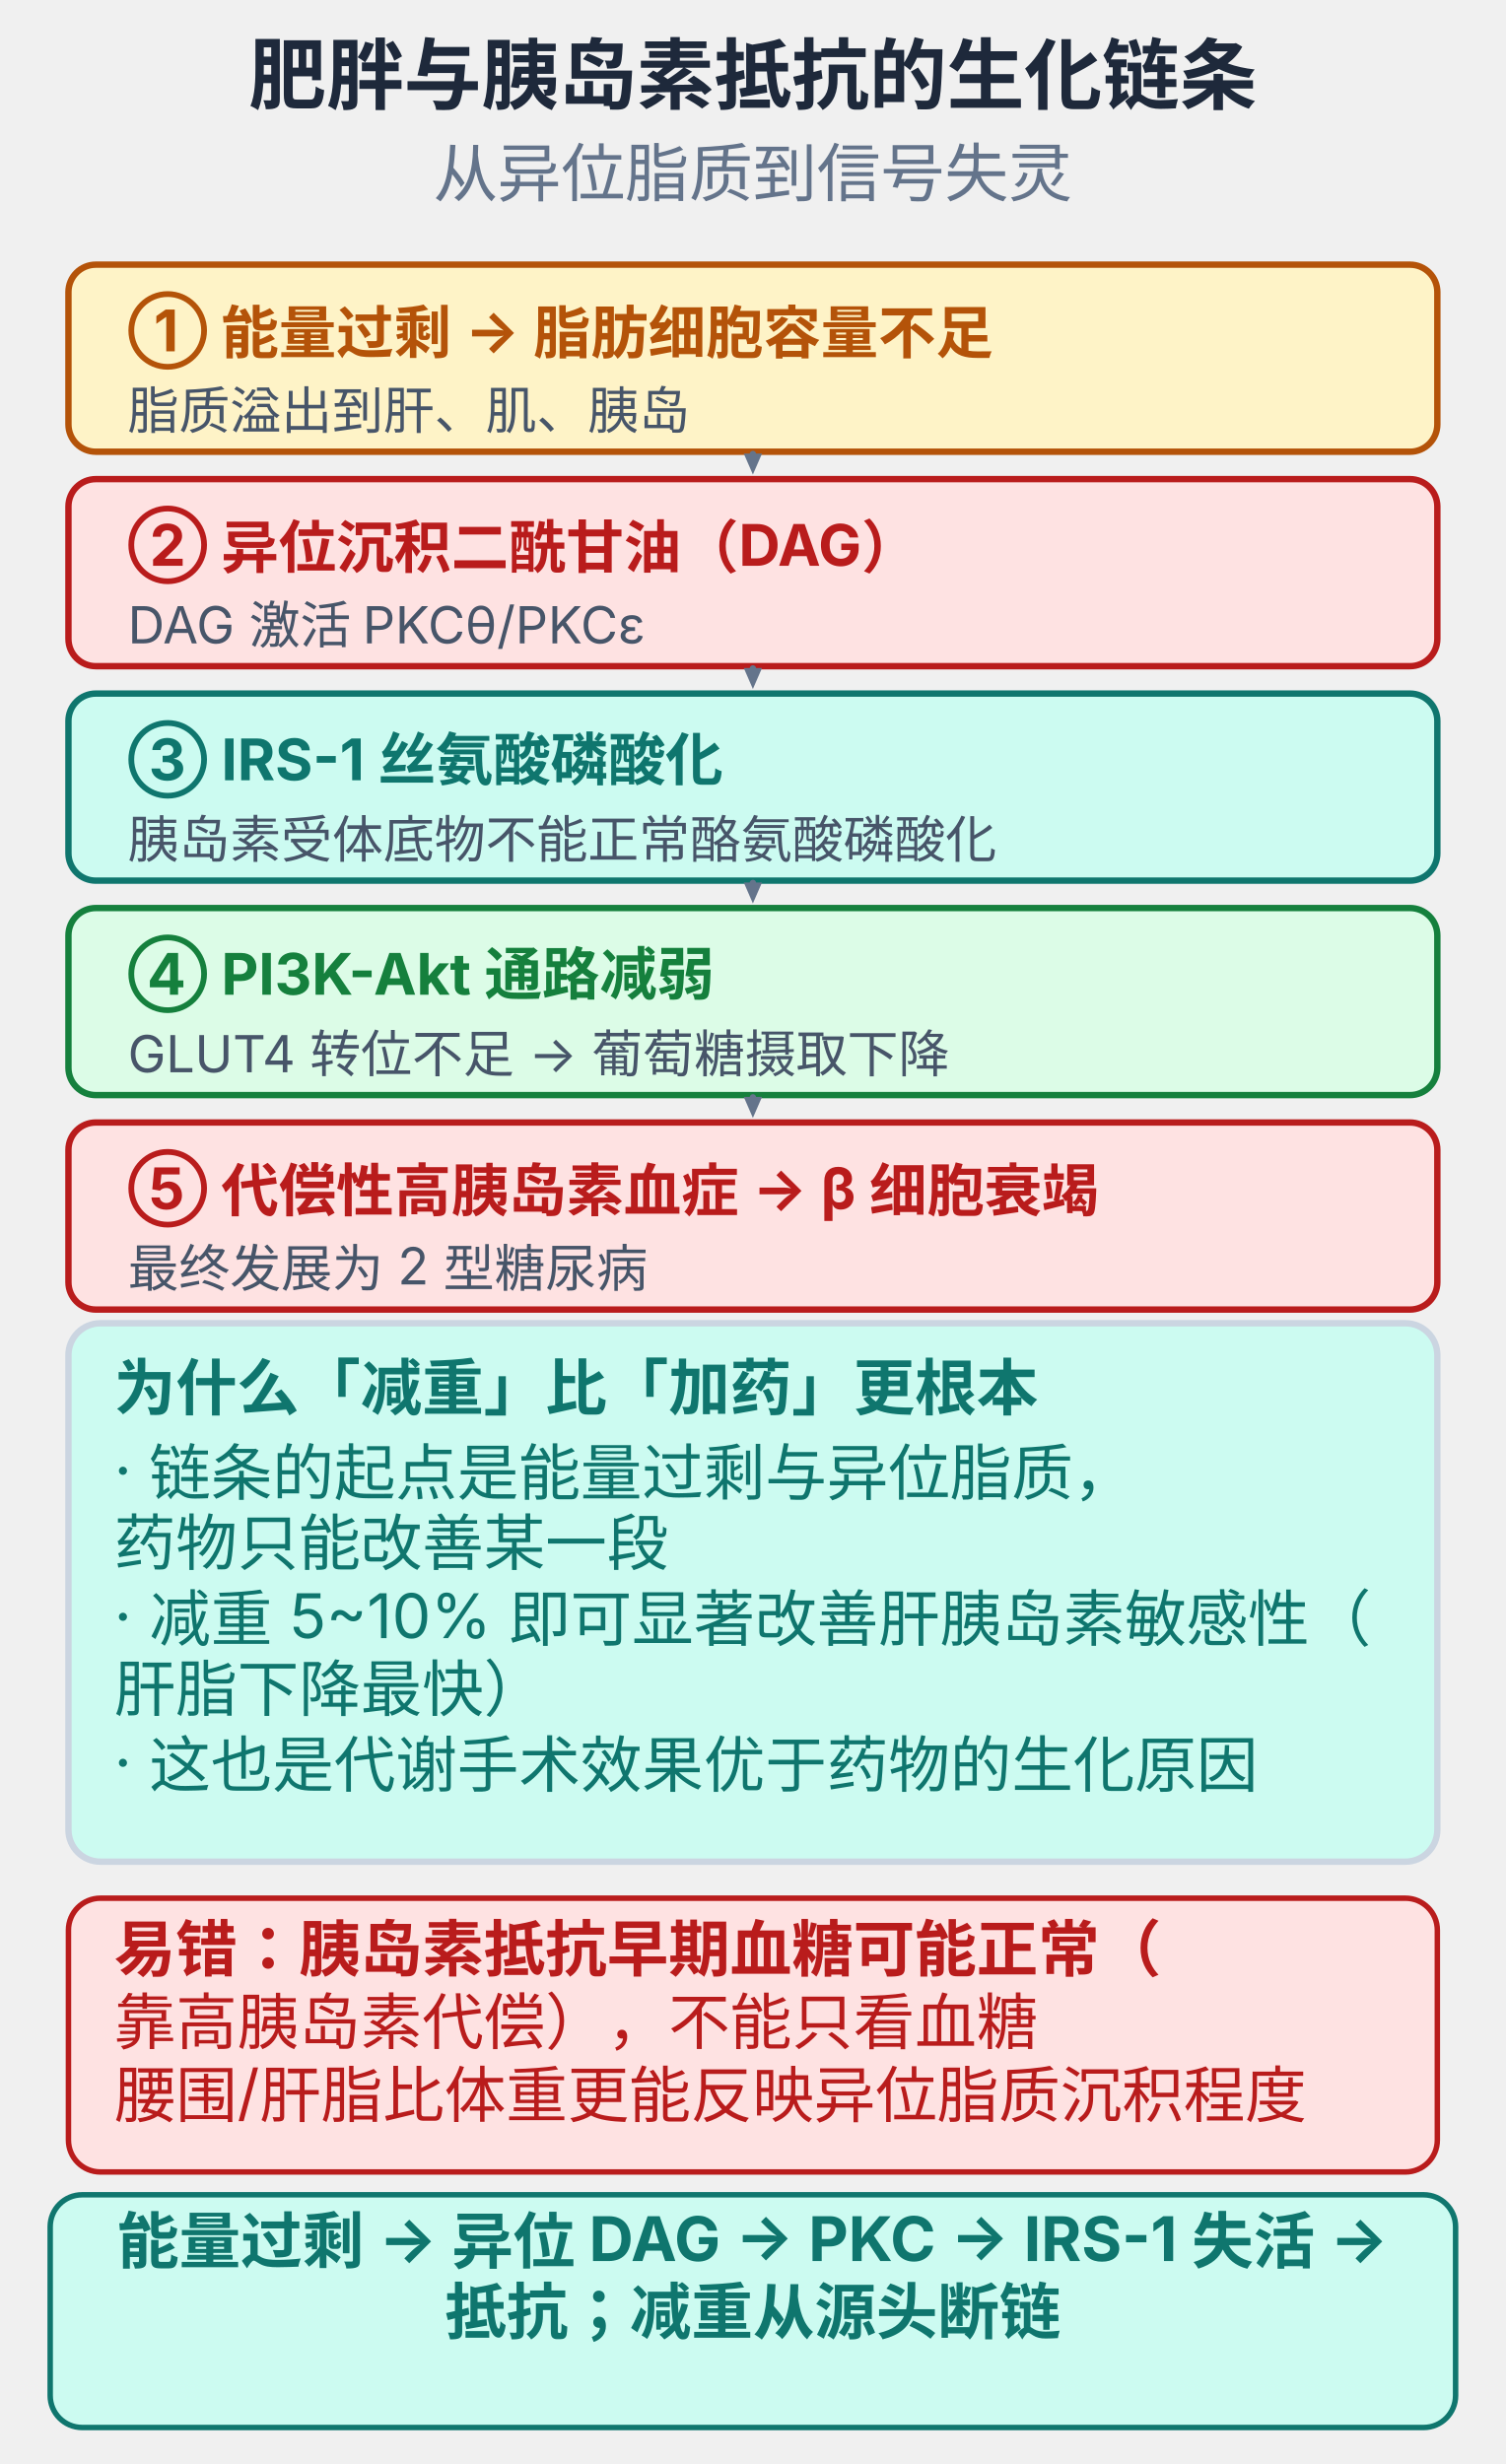
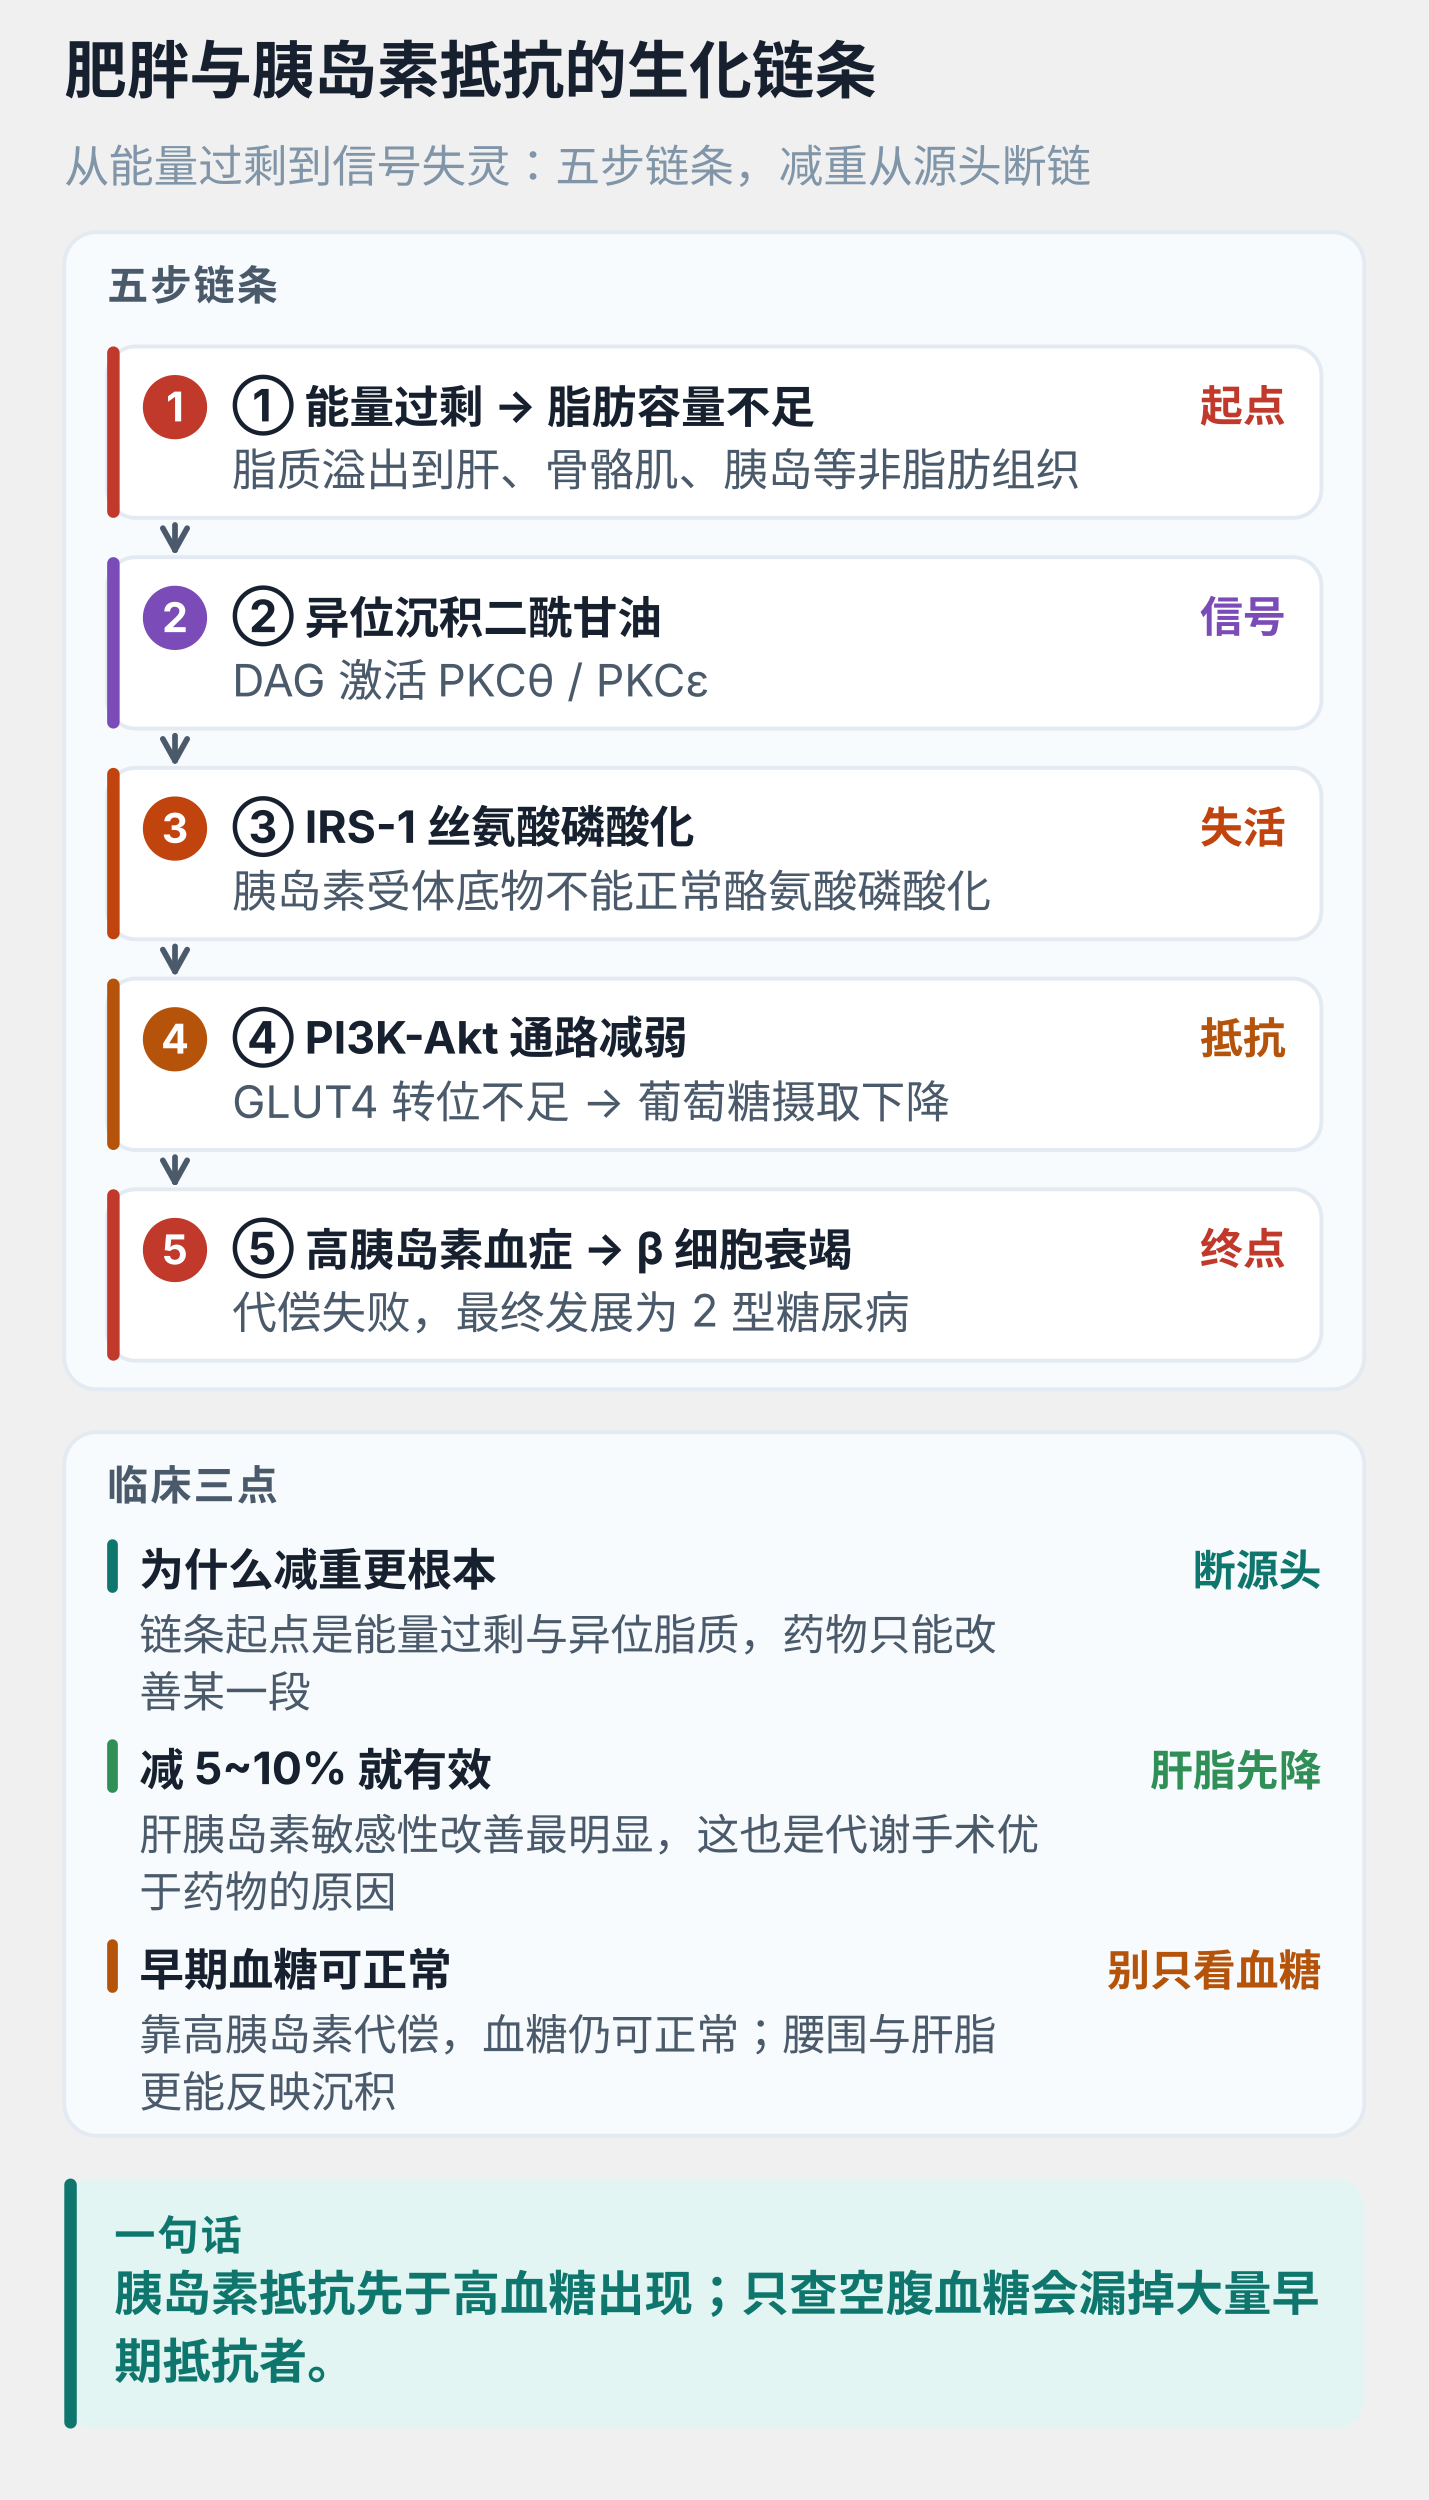
- <svg xmlns="http://www.w3.org/2000/svg" viewBox="0 0 330 540" width="100%" style="max-width:330px;display:block;margin:0 auto;background:#ffffff;border-radius:10px" role="img">
-   <text x="165.0" y="22.6" text-anchor="middle" font-size="17" font-weight="700" fill="#1e293b" font-family="-apple-system,'PingFang SC','Microsoft YaHei',sans-serif">肥胖与胰岛素抵抗的生化链条</text>
-   <text x="165.0" y="43.0" text-anchor="middle" font-size="14" font-weight="400" fill="#64748b" font-family="-apple-system,'PingFang SC','Microsoft YaHei',sans-serif">从异位脂质到信号失灵</text>
-   <rect x="15.0" y="58.0" width="300.0" height="41.0" rx="6" fill="#fef3c7" stroke="#b45309" stroke-width="1.4" />
-   <text x="28.0" y="77.0" text-anchor="start" font-size="12.6" font-weight="700" fill="#b45309" font-family="-apple-system,'PingFang SC','Microsoft YaHei',sans-serif">① 能量过剩 → 脂肪细胞容量不足</text>
-   <text x="28.0" y="94.0" text-anchor="start" font-size="11.2" font-weight="400" fill="#475569" font-family="-apple-system,'PingFang SC','Microsoft YaHei',sans-serif">脂质溢出到肝、肌、胰岛</text>
-   <line x1="165.0" y1="100.0" x2="165.0" y2="99.5" stroke="#64748b" stroke-width="1.4" stroke-linecap="round" />
-   <polygon points="165.0,104.0 163.0,99.4 167.0,99.4" fill="#64748b" />
-   <rect x="15.0" y="105.0" width="300.0" height="41.0" rx="6" fill="#fee2e2" stroke="#b91c1c" stroke-width="1.4" />
-   <text x="28.0" y="124.0" text-anchor="start" font-size="12.6" font-weight="700" fill="#b91c1c" font-family="-apple-system,'PingFang SC','Microsoft YaHei',sans-serif">② 异位沉积二酰甘油（DAG）</text>
-   <text x="28.0" y="141.0" text-anchor="start" font-size="11.2" font-weight="400" fill="#475569" font-family="-apple-system,'PingFang SC','Microsoft YaHei',sans-serif">DAG 激活 PKCθ/PKCε</text>
-   <line x1="165.0" y1="147.0" x2="165.0" y2="146.5" stroke="#64748b" stroke-width="1.4" stroke-linecap="round" />
-   <polygon points="165.0,151.0 163.0,146.4 167.0,146.4" fill="#64748b" />
-   <rect x="15.0" y="152.0" width="300.0" height="41.0" rx="6" fill="#ccfbf1" stroke="#0f766e" stroke-width="1.4" />
-   <text x="28.0" y="171.0" text-anchor="start" font-size="12.6" font-weight="700" fill="#0f766e" font-family="-apple-system,'PingFang SC','Microsoft YaHei',sans-serif">③ IRS-1 丝氨酸磷酸化</text>
-   <text x="28.0" y="188.0" text-anchor="start" font-size="11.2" font-weight="400" fill="#475569" font-family="-apple-system,'PingFang SC','Microsoft YaHei',sans-serif">胰岛素受体底物不能正常酪氨酸磷酸化</text>
-   <line x1="165.0" y1="194.0" x2="165.0" y2="193.5" stroke="#64748b" stroke-width="1.4" stroke-linecap="round" />
-   <polygon points="165.0,198.0 163.0,193.4 167.0,193.4" fill="#64748b" />
-   <rect x="15.0" y="199.0" width="300.0" height="41.0" rx="6" fill="#dcfce7" stroke="#15803d" stroke-width="1.4" />
-   <text x="28.0" y="218.0" text-anchor="start" font-size="12.6" font-weight="700" fill="#15803d" font-family="-apple-system,'PingFang SC','Microsoft YaHei',sans-serif">④ PI3K-Akt 通路减弱</text>
-   <text x="28.0" y="235.0" text-anchor="start" font-size="11.2" font-weight="400" fill="#475569" font-family="-apple-system,'PingFang SC','Microsoft YaHei',sans-serif">GLUT4 转位不足 → 葡萄糖摄取下降</text>
-   <line x1="165.0" y1="241.0" x2="165.0" y2="240.5" stroke="#64748b" stroke-width="1.4" stroke-linecap="round" />
-   <polygon points="165.0,245.0 163.0,240.4 167.0,240.4" fill="#64748b" />
-   <rect x="15.0" y="246.0" width="300.0" height="41.0" rx="6" fill="#fee2e2" stroke="#b91c1c" stroke-width="1.4" />
-   <text x="28.0" y="265.0" text-anchor="start" font-size="12.6" font-weight="700" fill="#b91c1c" font-family="-apple-system,'PingFang SC','Microsoft YaHei',sans-serif">⑤ 代偿性高胰岛素血症 → β 细胞衰竭</text>
-   <text x="28.0" y="282.0" text-anchor="start" font-size="11.2" font-weight="400" fill="#475569" font-family="-apple-system,'PingFang SC','Microsoft YaHei',sans-serif">最终发展为 2 型糖尿病</text>
-   <rect x="15.0" y="290.0" width="300.0" height="118.0" rx="7" fill="#ccfbf1" stroke="#cbd5e1" stroke-width="1.4" />
-   <text x="25.0" y="309.0" text-anchor="start" font-size="13.5" font-weight="700" fill="#0f766e" font-family="-apple-system,'PingFang SC','Microsoft YaHei',sans-serif">为什么「减重」比「加药」更根本</text>
-   <text x="25.0" y="327.0" text-anchor="start" font-size="13.5" font-weight="400" fill="#0f766e" font-family="-apple-system,'PingFang SC','Microsoft YaHei',sans-serif">· 链条的起点是能量过剩与异位脂质，</text>
-   <text x="25.0" y="343.0" text-anchor="start" font-size="13.5" font-weight="400" fill="#0f766e" font-family="-apple-system,'PingFang SC','Microsoft YaHei',sans-serif">药物只能改善某一段</text>
-   <text x="25.0" y="359.0" text-anchor="start" font-size="13.5" font-weight="400" fill="#0f766e" font-family="-apple-system,'PingFang SC','Microsoft YaHei',sans-serif">· 减重 5~10% 即可显著改善肝胰岛素敏感性（</text>
-   <text x="25.0" y="375.0" text-anchor="start" font-size="13.5" font-weight="400" fill="#0f766e" font-family="-apple-system,'PingFang SC','Microsoft YaHei',sans-serif">肝脂下降最快）</text>
-   <text x="25.0" y="391.0" text-anchor="start" font-size="13.5" font-weight="400" fill="#0f766e" font-family="-apple-system,'PingFang SC','Microsoft YaHei',sans-serif">· 这也是代谢手术效果优于药物的生化原因</text>
-   <rect x="15.0" y="416.0" width="300.0" height="60.0" rx="7" fill="#fee2e2" stroke="#b91c1c" stroke-width="1.2" />
-   <text x="25.0" y="432.0" text-anchor="start" font-size="13.5" font-weight="700" fill="#b91c1c" font-family="-apple-system,'PingFang SC','Microsoft YaHei',sans-serif">易错：胰岛素抵抗早期血糖可能正常（</text>
-   <text x="25.0" y="448.0" text-anchor="start" font-size="13.5" font-weight="400" fill="#b91c1c" font-family="-apple-system,'PingFang SC','Microsoft YaHei',sans-serif">靠高胰岛素代偿），不能只看血糖</text>
-   <text x="25.0" y="464.0" text-anchor="start" font-size="13.5" font-weight="400" fill="#b91c1c" font-family="-apple-system,'PingFang SC','Microsoft YaHei',sans-serif">腰围/肝脂比体重更能反映异位脂质沉积程度</text>
-   <rect x="11.0" y="481.0" width="308.0" height="51.0" rx="7" fill="#ccfbf1" stroke="#0f766e" stroke-width="1.2" />
-   <text x="165.0" y="496.0" text-anchor="middle" font-size="13.5" font-weight="700" fill="#0f766e" font-family="-apple-system,'PingFang SC','Microsoft YaHei',sans-serif">能量过剩 → 异位 DAG → PKC → IRS-1 失活 →</text>
-   <text x="165.0" y="511.5" text-anchor="middle" font-size="13.5" font-weight="700" fill="#0f766e" font-family="-apple-system,'PingFang SC','Microsoft YaHei',sans-serif"> 抵抗；减重从源头断链</text>
+ <svg xmlns="http://www.w3.org/2000/svg" viewBox="0 0 400 700" width="100%" style="max-width:400px;display:block;margin:0 auto;background:#ffffff;border-radius:12px" role="img" aria-label="肥胖与胰岛素抵抗的生化链条">
+   <text x="18.0" y="26.0" font-size="17.5" font-weight="700" fill="#16202e" font-family="-apple-system,BlinkMacSystemFont,'PingFang SC','Microsoft YaHei',sans-serif">肥胖与胰岛素抵抗的生化链条</text>
+   <text x="18.0" y="51.0" font-size="12.5" font-weight="400" fill="#8095a8" font-family="-apple-system,BlinkMacSystemFont,'PingFang SC','Microsoft YaHei',sans-serif">从能量过剩到信号失灵：五步链条，减重从源头断链</text>
+   <rect x="18.0" y="65.0" width="364.0" height="324.0" rx="9" fill="#f8fbfd" stroke="#e3eaf2" stroke-width="1.1" />
+   <text x="30.0" y="84.0" font-size="11.5" font-weight="700" fill="#4a5a6b" letter-spacing="0.6" font-family="-apple-system,BlinkMacSystemFont,'PingFang SC','Microsoft YaHei',sans-serif">五步链条</text>
+   <rect x="30.0" y="97.0" width="340.0" height="48.0" rx="8" fill="#ffffff" stroke="#e3eaf2" stroke-width="1.1" />
+   <rect x="30.0" y="97.0" width="3.5" height="48.0" rx="1.8" fill="#c0392b" />
+   <circle cx="49.0" cy="114.0" r="9" fill="#c0392b" />
+   <text x="49.0" y="118.0" text-anchor="middle" font-size="11.5" font-weight="700" fill="#ffffff" font-family="-apple-system,BlinkMacSystemFont,'PingFang SC','Microsoft YaHei',sans-serif">1</text>
+   <text x="65.0" y="118.0" font-size="12.5" font-weight="700" fill="#16202e" font-family="-apple-system,BlinkMacSystemFont,'PingFang SC','Microsoft YaHei',sans-serif">① 能量过剩 → 脂肪容量不足</text>
+   <text x="360.0" y="118.0" text-anchor="end" font-size="12" font-weight="700" fill="#c0392b" font-family="-apple-system,BlinkMacSystemFont,'PingFang SC','Microsoft YaHei',sans-serif">起点</text>
+   <text x="65.0" y="136.0" font-size="12.5" font-weight="400" fill="#4a5a6b" font-family="-apple-system,BlinkMacSystemFont,'PingFang SC','Microsoft YaHei',sans-serif">脂质溢出到肝、骨骼肌、胰岛等非脂肪组织</text>
+   <line x1="49.0" y1="147.0" x2="49.0" y2="154.0" stroke="#4a5a6b" stroke-width="1.6" stroke-linecap="round" />
+   <line x1="49.0" y1="154.0" x2="45.6" y2="147.9" stroke="#4a5a6b" stroke-width="1.6" stroke-linecap="round" />
+   <line x1="49.0" y1="154.0" x2="52.4" y2="147.9" stroke="#4a5a6b" stroke-width="1.6" stroke-linecap="round" />
+   <rect x="30.0" y="156.0" width="340.0" height="48.0" rx="8" fill="#ffffff" stroke="#e3eaf2" stroke-width="1.1" />
+   <rect x="30.0" y="156.0" width="3.5" height="48.0" rx="1.8" fill="#7b4bb7" />
+   <circle cx="49.0" cy="173.0" r="9" fill="#7b4bb7" />
+   <text x="49.0" y="177.0" text-anchor="middle" font-size="11.5" font-weight="700" fill="#ffffff" font-family="-apple-system,BlinkMacSystemFont,'PingFang SC','Microsoft YaHei',sans-serif">2</text>
+   <text x="65.0" y="177.0" font-size="12.5" font-weight="700" fill="#16202e" font-family="-apple-system,BlinkMacSystemFont,'PingFang SC','Microsoft YaHei',sans-serif">② 异位沉积二酰甘油</text>
+   <text x="360.0" y="177.0" text-anchor="end" font-size="12" font-weight="700" fill="#7b4bb7" font-family="-apple-system,BlinkMacSystemFont,'PingFang SC','Microsoft YaHei',sans-serif">信号</text>
+   <text x="65.0" y="195.0" font-size="12.5" font-weight="400" fill="#4a5a6b" font-family="-apple-system,BlinkMacSystemFont,'PingFang SC','Microsoft YaHei',sans-serif">DAG 激活 PKCθ / PKCε</text>
+   <line x1="49.0" y1="206.0" x2="49.0" y2="213.0" stroke="#4a5a6b" stroke-width="1.6" stroke-linecap="round" />
+   <line x1="49.0" y1="213.0" x2="45.6" y2="206.9" stroke="#4a5a6b" stroke-width="1.6" stroke-linecap="round" />
+   <line x1="49.0" y1="213.0" x2="52.4" y2="206.9" stroke="#4a5a6b" stroke-width="1.6" stroke-linecap="round" />
+   <rect x="30.0" y="215.0" width="340.0" height="48.0" rx="8" fill="#ffffff" stroke="#e3eaf2" stroke-width="1.1" />
+   <rect x="30.0" y="215.0" width="3.5" height="48.0" rx="1.8" fill="#c1440e" />
+   <circle cx="49.0" cy="232.0" r="9" fill="#c1440e" />
+   <text x="49.0" y="236.0" text-anchor="middle" font-size="11.5" font-weight="700" fill="#ffffff" font-family="-apple-system,BlinkMacSystemFont,'PingFang SC','Microsoft YaHei',sans-serif">3</text>
+   <text x="65.0" y="236.0" font-size="12.5" font-weight="700" fill="#16202e" font-family="-apple-system,BlinkMacSystemFont,'PingFang SC','Microsoft YaHei',sans-serif">③ IRS-1 丝氨酸磷酸化</text>
+   <text x="360.0" y="236.0" text-anchor="end" font-size="12" font-weight="700" fill="#c1440e" font-family="-apple-system,BlinkMacSystemFont,'PingFang SC','Microsoft YaHei',sans-serif">失活</text>
+   <text x="65.0" y="254.0" font-size="12.5" font-weight="400" fill="#4a5a6b" font-family="-apple-system,BlinkMacSystemFont,'PingFang SC','Microsoft YaHei',sans-serif">胰岛素受体底物不能正常酪氨酸磷酸化</text>
+   <line x1="49.0" y1="265.0" x2="49.0" y2="272.0" stroke="#4a5a6b" stroke-width="1.6" stroke-linecap="round" />
+   <line x1="49.0" y1="272.0" x2="45.6" y2="265.9" stroke="#4a5a6b" stroke-width="1.6" stroke-linecap="round" />
+   <line x1="49.0" y1="272.0" x2="52.4" y2="265.9" stroke="#4a5a6b" stroke-width="1.6" stroke-linecap="round" />
+   <rect x="30.0" y="274.0" width="340.0" height="48.0" rx="8" fill="#ffffff" stroke="#e3eaf2" stroke-width="1.1" />
+   <rect x="30.0" y="274.0" width="3.5" height="48.0" rx="1.8" fill="#b45309" />
+   <circle cx="49.0" cy="291.0" r="9" fill="#b45309" />
+   <text x="49.0" y="295.0" text-anchor="middle" font-size="11.5" font-weight="700" fill="#ffffff" font-family="-apple-system,BlinkMacSystemFont,'PingFang SC','Microsoft YaHei',sans-serif">4</text>
+   <text x="65.0" y="295.0" font-size="12.5" font-weight="700" fill="#16202e" font-family="-apple-system,BlinkMacSystemFont,'PingFang SC','Microsoft YaHei',sans-serif">④ PI3K-Akt 通路减弱</text>
+   <text x="360.0" y="295.0" text-anchor="end" font-size="12" font-weight="700" fill="#b45309" font-family="-apple-system,BlinkMacSystemFont,'PingFang SC','Microsoft YaHei',sans-serif">抵抗</text>
+   <text x="65.0" y="313.0" font-size="12.5" font-weight="400" fill="#4a5a6b" font-family="-apple-system,BlinkMacSystemFont,'PingFang SC','Microsoft YaHei',sans-serif">GLUT4 转位不足 → 葡萄糖摄取下降</text>
+   <line x1="49.0" y1="324.0" x2="49.0" y2="331.0" stroke="#4a5a6b" stroke-width="1.6" stroke-linecap="round" />
+   <line x1="49.0" y1="331.0" x2="45.6" y2="324.9" stroke="#4a5a6b" stroke-width="1.6" stroke-linecap="round" />
+   <line x1="49.0" y1="331.0" x2="52.4" y2="324.9" stroke="#4a5a6b" stroke-width="1.6" stroke-linecap="round" />
+   <rect x="30.0" y="333.0" width="340.0" height="48.0" rx="8" fill="#ffffff" stroke="#e3eaf2" stroke-width="1.1" />
+   <rect x="30.0" y="333.0" width="3.5" height="48.0" rx="1.8" fill="#c0392b" />
+   <circle cx="49.0" cy="350.0" r="9" fill="#c0392b" />
+   <text x="49.0" y="354.0" text-anchor="middle" font-size="11.5" font-weight="700" fill="#ffffff" font-family="-apple-system,BlinkMacSystemFont,'PingFang SC','Microsoft YaHei',sans-serif">5</text>
+   <text x="65.0" y="354.0" font-size="12.5" font-weight="700" fill="#16202e" font-family="-apple-system,BlinkMacSystemFont,'PingFang SC','Microsoft YaHei',sans-serif">⑤ 高胰岛素血症 → β 细胞衰竭</text>
+   <text x="360.0" y="354.0" text-anchor="end" font-size="12" font-weight="700" fill="#c0392b" font-family="-apple-system,BlinkMacSystemFont,'PingFang SC','Microsoft YaHei',sans-serif">终点</text>
+   <text x="65.0" y="372.0" font-size="12.5" font-weight="400" fill="#4a5a6b" font-family="-apple-system,BlinkMacSystemFont,'PingFang SC','Microsoft YaHei',sans-serif">代偿失败，最终发展为 2 型糖尿病</text>
+   <rect x="18.0" y="401.0" width="364.0" height="197.0" rx="9" fill="#f8fbfd" stroke="#e3eaf2" stroke-width="1.1" />
+   <text x="30.0" y="420.0" font-size="11.5" font-weight="700" fill="#4a5a6b" letter-spacing="0.6" font-family="-apple-system,BlinkMacSystemFont,'PingFang SC','Microsoft YaHei',sans-serif">临床三点</text>
+   <rect x="30.0" y="431.0" width="3.0" height="15.0" rx="1.5" fill="#0f766e" />
+   <text x="39.0" y="444.0" font-size="12.5" font-weight="700" fill="#16202e" font-family="-apple-system,BlinkMacSystemFont,'PingFang SC','Microsoft YaHei',sans-serif">为什么减重更根本</text>
+   <text x="370.0" y="444.0" text-anchor="end" font-size="12" font-weight="700" fill="#0f766e" font-family="-apple-system,BlinkMacSystemFont,'PingFang SC','Microsoft YaHei',sans-serif">断源头</text>
+   <text x="39.0" y="462.0" font-size="12" font-weight="400" fill="#4a5a6b" font-family="-apple-system,BlinkMacSystemFont,'PingFang SC','Microsoft YaHei',sans-serif">链条起点是能量过剩与异位脂质，药物只能改</text>
+   <text x="39.0" y="478.0" font-size="12" font-weight="400" fill="#4a5a6b" font-family="-apple-system,BlinkMacSystemFont,'PingFang SC','Microsoft YaHei',sans-serif">善某一段</text>
+   <rect x="30.0" y="487.0" width="3.0" height="15.0" rx="1.5" fill="#2f8f57" />
+   <text x="39.0" y="500.0" font-size="12.5" font-weight="700" fill="#16202e" font-family="-apple-system,BlinkMacSystemFont,'PingFang SC','Microsoft YaHei',sans-serif">减 5~10% 就有效</text>
+   <text x="370.0" y="500.0" text-anchor="end" font-size="12" font-weight="700" fill="#2f8f57" font-family="-apple-system,BlinkMacSystemFont,'PingFang SC','Microsoft YaHei',sans-serif">肝脂先降</text>
+   <text x="39.0" y="518.0" font-size="12" font-weight="400" fill="#4a5a6b" font-family="-apple-system,BlinkMacSystemFont,'PingFang SC','Microsoft YaHei',sans-serif">肝胰岛素敏感性改善最明显，这也是代谢手术优</text>
+   <text x="39.0" y="534.0" font-size="12" font-weight="400" fill="#4a5a6b" font-family="-apple-system,BlinkMacSystemFont,'PingFang SC','Microsoft YaHei',sans-serif">于药物的原因</text>
+   <rect x="30.0" y="543.0" width="3.0" height="15.0" rx="1.5" fill="#b45309" />
+   <text x="39.0" y="556.0" font-size="12.5" font-weight="700" fill="#16202e" font-family="-apple-system,BlinkMacSystemFont,'PingFang SC','Microsoft YaHei',sans-serif">早期血糖可正常</text>
+   <text x="370.0" y="556.0" text-anchor="end" font-size="12" font-weight="700" fill="#b45309" font-family="-apple-system,BlinkMacSystemFont,'PingFang SC','Microsoft YaHei',sans-serif">别只看血糖</text>
+   <text x="39.0" y="574.0" font-size="12" font-weight="400" fill="#4a5a6b" font-family="-apple-system,BlinkMacSystemFont,'PingFang SC','Microsoft YaHei',sans-serif">靠高胰岛素代偿，血糖仍可正常；腰围与肝脂</text>
+   <text x="39.0" y="590.0" font-size="12" font-weight="400" fill="#4a5a6b" font-family="-apple-system,BlinkMacSystemFont,'PingFang SC','Microsoft YaHei',sans-serif">更能反映沉积</text>
+   <rect x="18.0" y="610.0" width="364.0" height="70.0" rx="8" fill="#e2f5f2" />
+   <rect x="18.0" y="610.0" width="3.5" height="70.0" rx="1.8" fill="#0f766e" />
+   <text x="32.0" y="630.0" font-size="11.5" font-weight="700" fill="#0f766e" letter-spacing="0.6" font-family="-apple-system,BlinkMacSystemFont,'PingFang SC','Microsoft YaHei',sans-serif">一句话</text>
+   <text x="32.0" y="647.0" font-size="13.5" font-weight="700" fill="#0f766e" font-family="-apple-system,BlinkMacSystemFont,'PingFang SC','Microsoft YaHei',sans-serif">胰岛素抵抗先于高血糖出现；只查空腹血糖会漏掉大量早</text>
+   <text x="32.0" y="666.0" font-size="13.5" font-weight="700" fill="#0f766e" font-family="-apple-system,BlinkMacSystemFont,'PingFang SC','Microsoft YaHei',sans-serif">期抵抗者。</text>
</svg>
